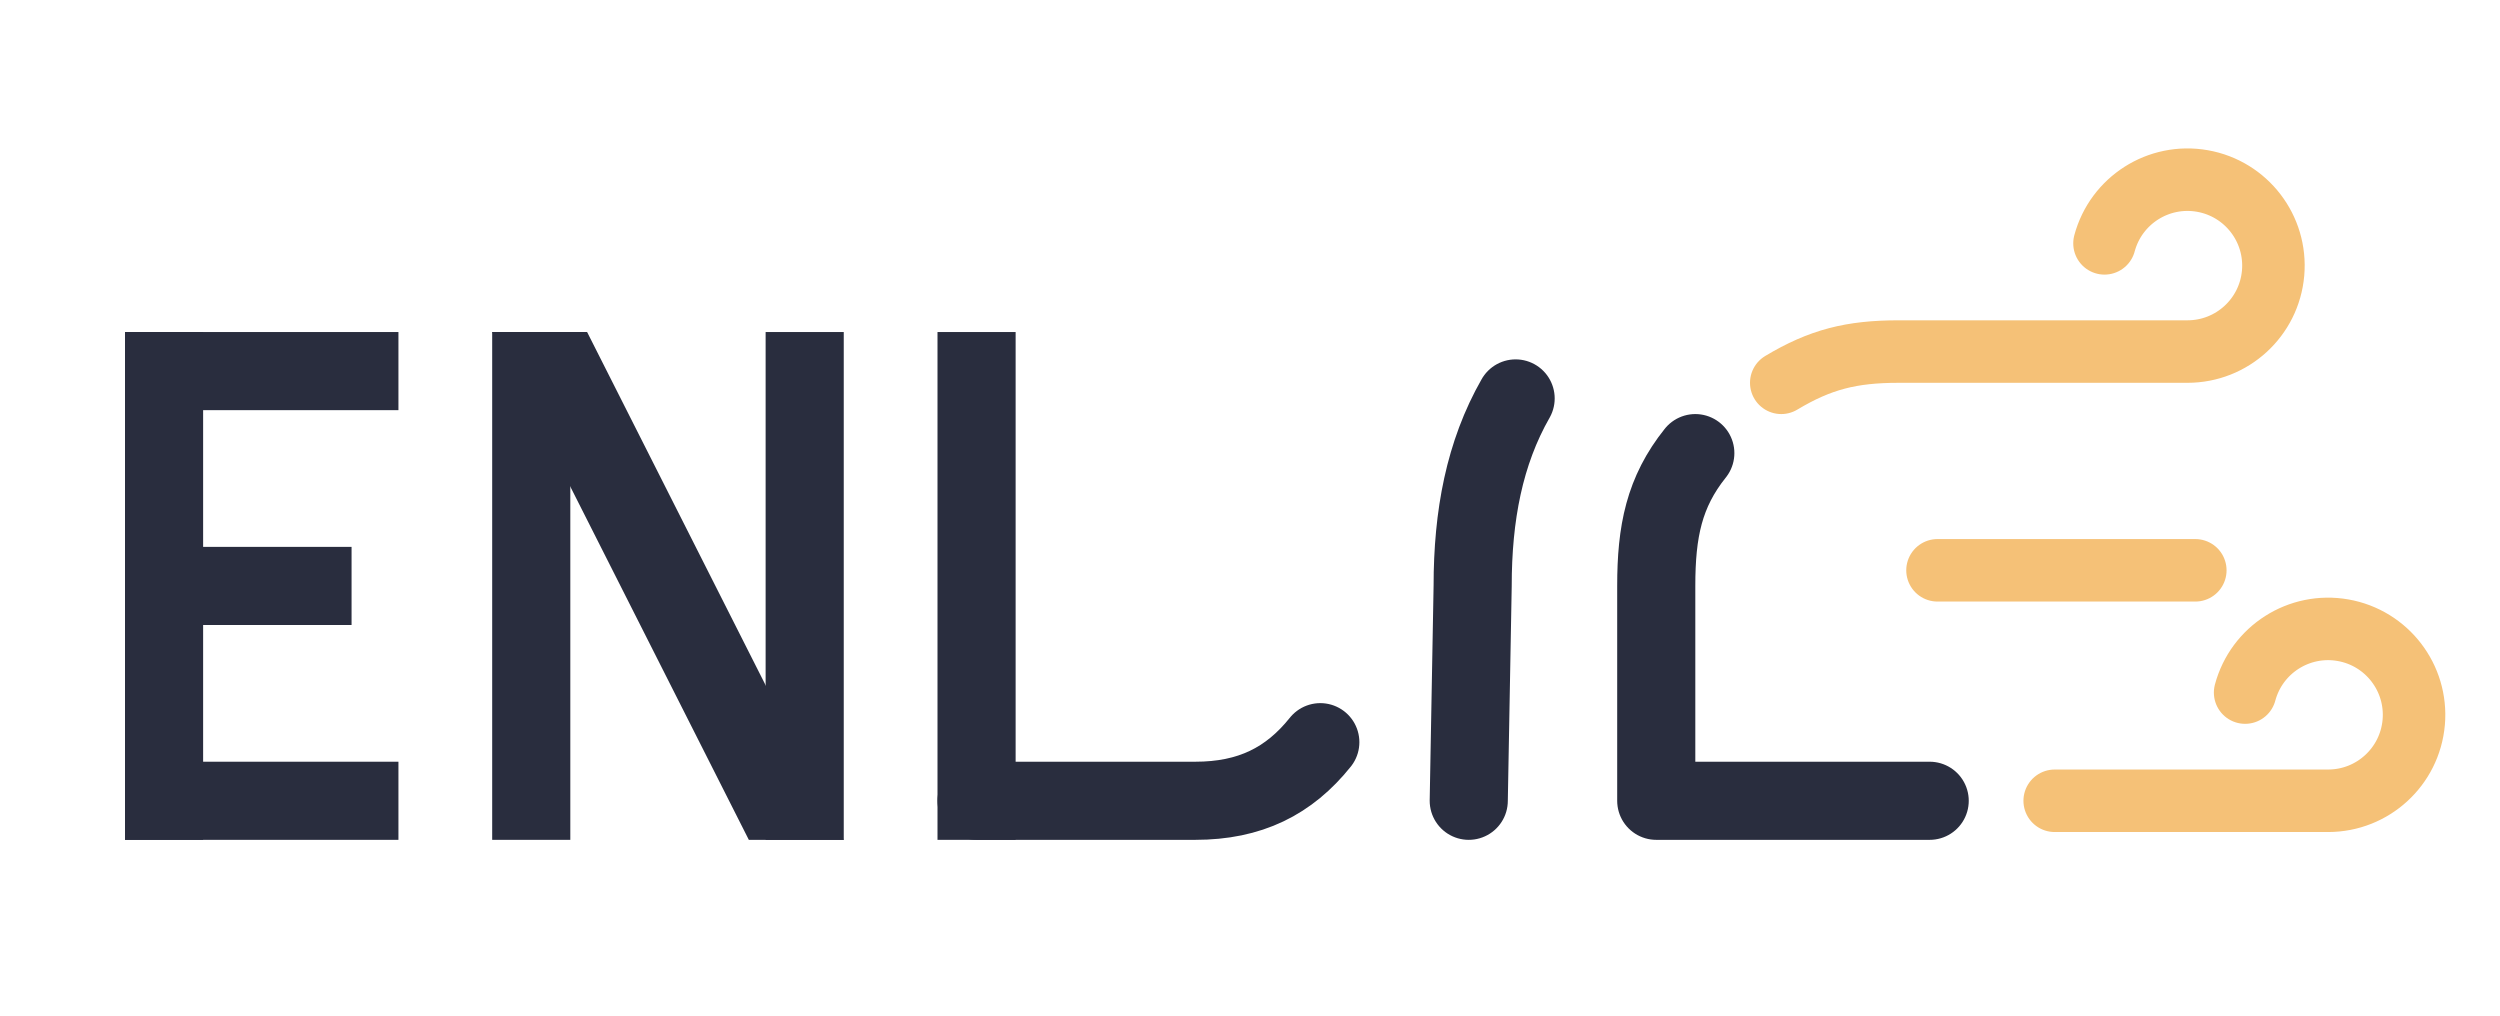
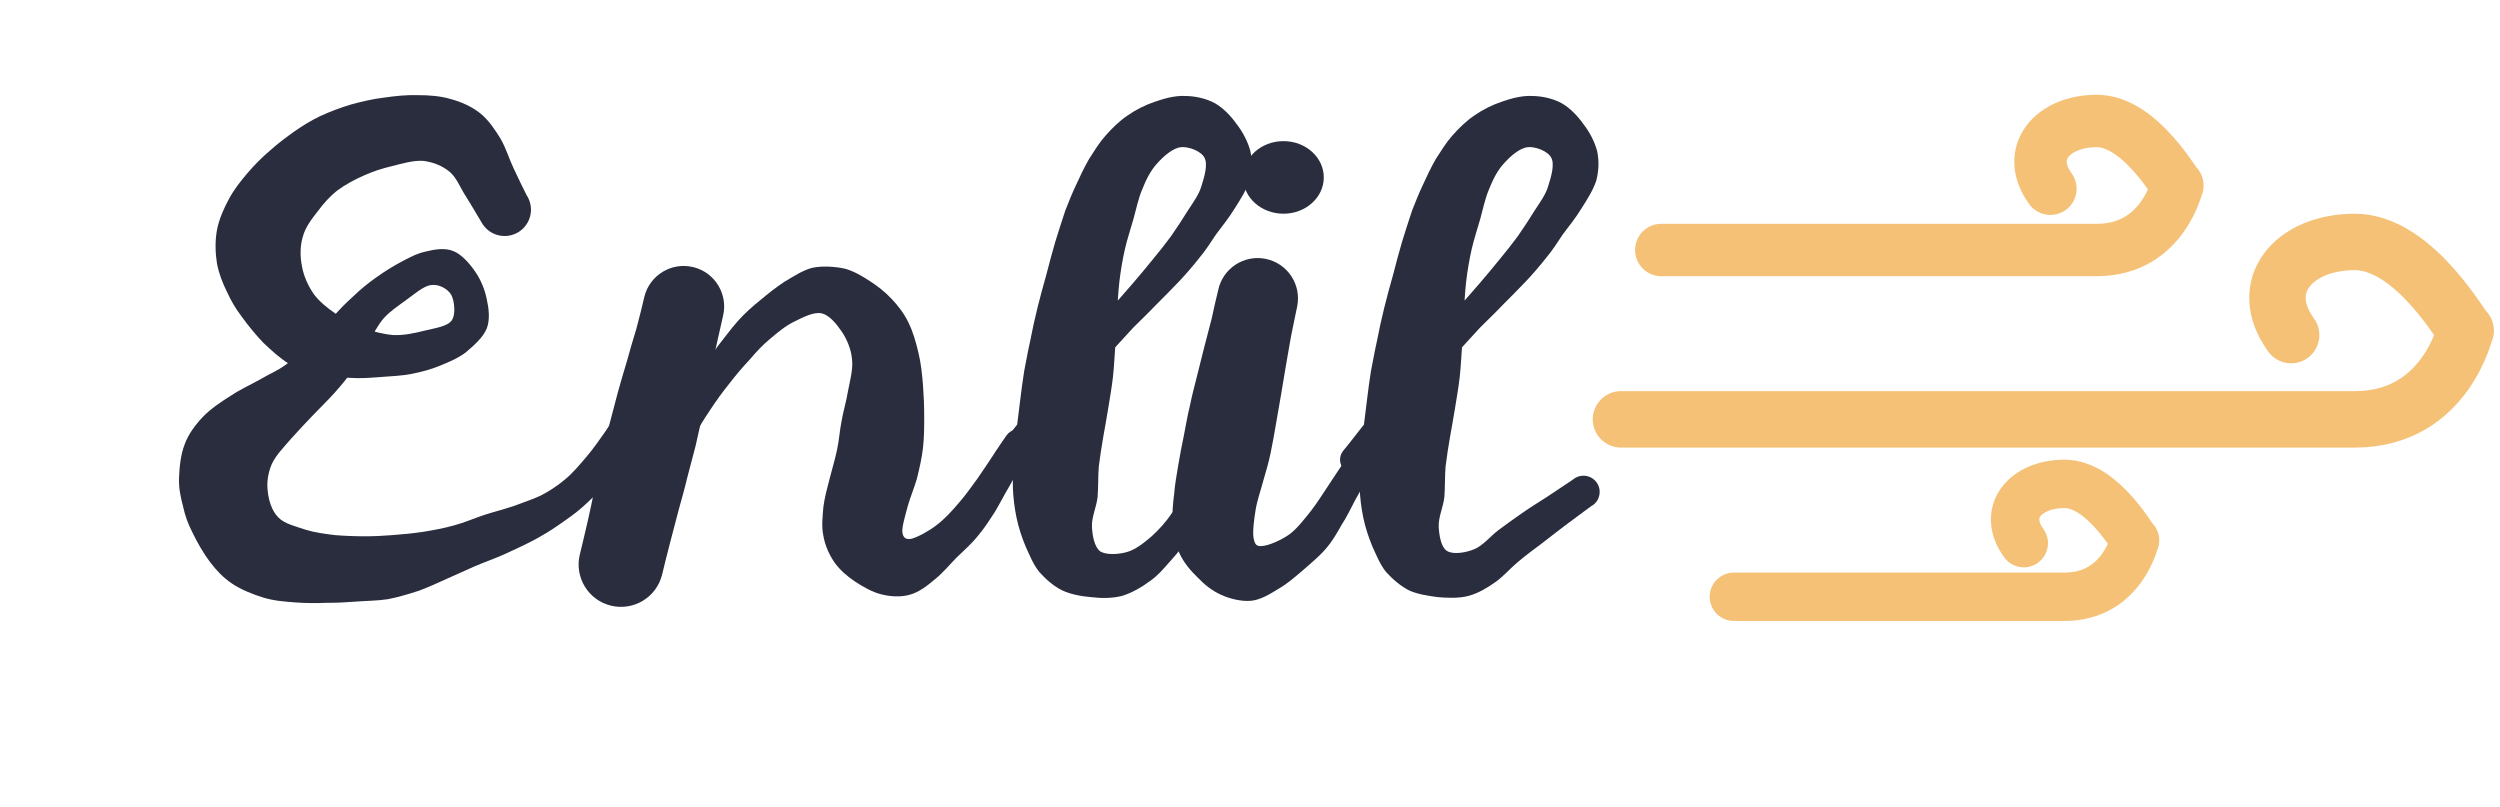
- <svg xmlns="http://www.w3.org/2000/svg" viewBox="0 0 640 260">
-   <g fill="#292d3e">
-     <rect x="32" y="85" width="20" height="130" />
-     <rect x="32" y="85" width="70" height="20" />
-     <rect x="32" y="140" width="58" height="20" />
-     <rect x="32" y="195" width="70" height="20" />
-     <rect x="126" y="85" width="20" height="130" />
-     <rect x="196" y="85" width="20" height="130" />
-     <polygon points="126,85 150.3,85 216,215 191.7,215" />
-     <rect x="240" y="85" width="20" height="130" />
-   </g>
-   <g fill="none" stroke="#292d3e" stroke-width="20" stroke-linecap="round" stroke-linejoin="round">
-     <path d="M250,205 H306 C320,205 330,200 338,190" />
-     <path d="M376,205 L377,150 C377,132 380,116 388,102" />
-     <path d="M434,116 C426,126 424,136 424,150 V205 H494" />
-   </g>
-   <g fill="none" stroke="#f5c177" stroke-width="16" stroke-linecap="round" stroke-linejoin="round">
-     <path d="M456,98 C466,92 474,90 486,90 H560 A22 22 0 1 0 538.75 62.3" />
-     <path d="M496,146 H562" />
-     <path d="M526,205 H596 A22 22 0 1 0 574.75 177.3" />
+ <svg xmlns="http://www.w3.org/2000/svg" viewBox="0 0 620 200">
+   <path d="M130.6 48.4C130 47.3 128.5 44.1 127.4 41.8C126.3 39.5 125.5 36.8 124.2 34.5C122.8 32.2 121.2 29.8 119.1 28.1C117.1 26.5 114.5 25.3 111.9 24.6C109.3 23.8 106.4 23.6 103.7 23.6C100.9 23.5 98.1 23.8 95.3 24.2C92.6 24.5 89.7 25.2 87.1 25.9C84.4 26.7 81.8 27.7 79.4 28.8C77.1 29.9 75 31.2 73 32.6C70.9 34.1 68.9 35.6 67 37.3C65 39 63.1 40.9 61.4 42.9C59.7 44.9 58.1 46.9 56.8 49.3C55.5 51.7 54.3 54.4 53.8 57.1C53.3 59.8 53.4 62.8 53.8 65.3C54.3 67.9 55.2 70.2 56.3 72.4C57.3 74.6 58.4 76.5 60 78.6C61.5 80.7 63.4 83 65.3 85C67.3 86.9 69.6 89 71.8 90.3C74 91.6 75.9 92.2 78.4 92.8C80.9 93.3 83.9 93.6 86.6 93.7C89.3 93.9 91.8 93.7 94.4 93.5C97 93.3 99.8 93.2 102.2 92.7C104.7 92.2 106.9 91.6 109.1 90.7C111.3 89.8 113.5 88.9 115.5 87.4C117.4 85.8 119.8 83.7 120.7 81.5C121.6 79.2 121.2 76.4 120.7 74.1C120.2 71.7 119.2 69.3 117.8 67.3C116.5 65.4 114.5 63.1 112.5 62.3C110.4 61.4 107.9 61.8 105.5 62.4C103.1 62.9 100.5 64.4 98.3 65.6C96 66.9 93.8 68.4 91.8 69.9C89.8 71.4 88.1 73 86.3 74.7C84.6 76.3 83 78.1 81.4 79.9C79.7 81.7 78 83.8 76.2 85.6C74.4 87.4 72.8 89.1 70.8 90.5C68.9 91.9 66.7 92.8 64.5 94.1C62.2 95.4 59.7 96.5 57.3 98.1C54.9 99.6 52.2 101.4 50.3 103.4C48.4 105.4 46.7 107.7 45.8 110.2C44.8 112.7 44.5 115.9 44.4 118.5C44.3 121.1 44.8 123.3 45.4 125.6C45.9 127.9 46.6 129.9 47.8 132.2C48.9 134.5 50.5 137.3 52.1 139.4C53.7 141.5 55.3 143.2 57.5 144.7C59.7 146.2 62.7 147.4 65.3 148.2C67.9 149 70.6 149.2 73.2 149.4C75.8 149.6 78.5 149.6 81 149.5C83.5 149.5 85.7 149.4 88.2 149.2C90.8 149 93.6 149 96.2 148.6C98.8 148.1 101.4 147.3 103.9 146.5C106.3 145.6 108.7 144.5 110.9 143.5C113.2 142.5 115.3 141.5 117.6 140.5C119.9 139.5 122.5 138.6 125 137.5C127.4 136.4 130 135.2 132.3 134C134.5 132.8 136.4 131.7 138.4 130.3C140.4 128.9 142.5 127.5 144.4 125.8C146.2 124.2 148 122.5 149.7 120.5C151.4 118.5 153.1 116.2 154.7 113.9C156.2 111.6 157.7 109.1 159.1 106.7C160.5 104.4 161.8 102.1 163 99.8C164.3 97.4 165.6 95.1 166.7 92.9C167.7 90.6 168.6 88.5 169.4 86.2C170.2 83.9 171.1 80.5 171.6 79C172.1 77.5 172.2 77.4 172.4 77.1A3 3 0 0 0 166.8 74.9C166.4 75.8 165.5 78.1 164.7 80.2C163.9 82.2 162.9 84.8 161.8 87C160.7 89.3 159.4 91.6 158.2 93.8C157 96 155.8 98 154.5 100.2C153.2 102.4 151.7 104.7 150.2 106.9C148.7 109 147.3 111.1 145.6 113.1C143.9 115.1 142 117.4 140 119C138.1 120.6 136.2 121.8 134.1 122.9C132 123.9 129.7 124.6 127.4 125.5C125 126.3 122.6 126.9 120.1 127.7C117.7 128.5 115.2 129.6 112.6 130.3C110.1 131 107.4 131.5 104.9 131.9C102.3 132.3 99.8 132.5 97.4 132.7C95 132.9 92.8 133 90.4 133C88 133 85.4 132.9 83 132.7C80.6 132.4 78.2 132.1 75.9 131.4C73.5 130.6 70.5 129.9 69 128.3C67.4 126.7 66.6 124 66.4 121.8C66.1 119.6 66.5 117.2 67.4 115.1C68.4 112.9 70.4 110.9 72.1 108.9C73.8 107 75.6 105.1 77.4 103.2C79.2 101.3 81.2 99.4 82.9 97.5C84.6 95.6 86.1 93.8 87.5 91.8C88.8 89.8 89.7 87.6 91 85.5C92.3 83.4 93.5 80.9 95.1 79C96.7 77.2 98.7 75.9 100.6 74.5C102.6 73.1 105 70.9 106.9 70.7C108.8 70.4 111 71.6 111.9 73.1C112.7 74.6 113.1 78 112 79.5C110.9 81 107.7 81.4 105.3 82C102.9 82.6 100.2 83.2 97.6 83.1C95.1 82.9 92.4 82.2 90 81.3C87.6 80.4 85.1 79.1 83.1 77.7C81.1 76.3 79.2 74.8 77.8 72.9C76.4 70.9 75.3 68.4 74.9 66.1C74.4 63.7 74.4 61 75.1 58.7C75.7 56.4 77.3 54.3 78.8 52.4C80.2 50.5 81.8 48.7 83.7 47.2C85.6 45.8 88 44.5 90.3 43.5C92.5 42.5 94.7 41.8 97.2 41.2C99.6 40.6 102.6 39.7 105 39.9C107.4 40.2 109.7 41.1 111.5 42.6C113.3 44.1 114.2 46.7 115.6 48.8C117 51 119 54.5 119.7 55.6A6.5 6.5 0 0 0 130.6 48.4Z" fill="#292d3e" />
+   <path d="M159.8 73.6C159.5 75 158.5 79 157.8 81.6C157 84.2 156.2 86.9 155.5 89.5C154.7 92.2 153.9 94.8 153.2 97.4C152.5 100.1 151.8 102.7 151.1 105.4C150.4 108.1 149.8 110.7 149.2 113.4C148.6 116.1 148 118.8 147.4 121.5C146.9 124.1 146.3 126.8 145.7 129.5C145.1 132.2 144.1 136.2 143.8 137.5A10.5 10.5 0 0 0 164.2 142.5C164.5 141.2 165.5 137.2 166.2 134.5C166.9 131.8 167.6 129.2 168.3 126.5C169 123.9 169.8 121.2 170.4 118.6C171.1 115.9 171.8 113.3 172.5 110.6C173.1 107.9 173.7 105.2 174.3 102.6C174.8 99.9 175.3 97.2 175.9 94.5C176.4 91.8 176.9 89.1 177.5 86.4C178.1 83.7 179 79.7 179.3 78.4A10 10 0 0 0 159.8 73.6Z" fill="#292d3e" />
+   <path d="M159.5 135.8C160 134.6 161.7 131.2 162.7 128.9C163.7 126.6 164.7 124.2 165.7 121.9C166.7 119.6 167.6 117.3 168.7 115.1C169.7 112.9 170.6 110.9 171.8 108.7C173.1 106.4 174.6 103.9 176.1 101.7C177.6 99.4 179.2 97.2 180.9 95.1C182.5 93 184.3 90.9 186 89.1C187.6 87.2 189.1 85.6 190.9 84.1C192.8 82.5 194.8 80.8 196.9 79.8C199.1 78.7 201.8 77.3 203.7 77.7C205.7 78.1 207.5 80.4 208.8 82.3C210 84.1 211.1 86.6 211.3 89.1C211.6 91.5 210.8 94.4 210.3 97C209.9 99.5 209.1 102.1 208.7 104.5C208.2 107 208.1 109.2 207.6 111.5C207.1 113.9 206.3 116.5 205.7 118.9C205.1 121.2 204.5 123.4 204.2 125.7C204 128.1 203.7 130.6 204.2 132.9C204.6 135.2 205.6 137.5 206.9 139.4C208.2 141.3 210.1 142.9 212 144.2C214 145.5 216.4 146.9 218.6 147.4C220.9 148 223.5 148.1 225.6 147.5C227.8 146.9 229.8 145.4 231.7 143.8C233.6 142.3 235.3 140.3 237.1 138.4C239 136.6 241.1 134.7 242.6 132.8C244.2 130.9 245.4 129 246.7 127C247.9 125 248.9 123 250.2 120.8C251.4 118.6 253.3 115.3 254.2 113.8C255 112.3 255.2 112.3 255.4 112A3.5 3.5 0 0 0 249.6 108C249 108.8 247.5 111.1 246.3 112.9C245.1 114.7 243.8 116.7 242.4 118.7C240.9 120.7 239.5 122.8 237.8 124.7C236.1 126.7 234.3 128.7 232.3 130.2C230.4 131.7 227.6 133.2 226.1 133.6C224.7 133.9 224 133.4 223.8 132.1C223.6 130.8 224.5 127.9 225.1 125.6C225.7 123.4 226.7 121.1 227.4 118.7C228 116.2 228.6 113.7 228.9 111.1C229.2 108.5 229.2 105.8 229.2 103.2C229.2 100.6 229.1 98.1 228.9 95.5C228.7 92.9 228.4 90.1 227.8 87.6C227.2 85 226.4 82.2 225.3 80C224.2 77.7 222.7 75.8 221.1 74.1C219.5 72.4 217.6 70.9 215.7 69.7C213.7 68.4 211.7 67.2 209.4 66.6C207 66.1 204 65.9 201.5 66.4C199.1 67 196.7 68.6 194.5 69.9C192.4 71.3 190.5 72.8 188.6 74.4C186.6 76 184.8 77.6 183 79.6C181.3 81.5 179.5 84 177.9 86C176.4 88.1 175.4 89.8 174 91.9C172.6 94.1 170.9 96.7 169.5 99C168.1 101.2 166.9 103.1 165.6 105.3C164.4 107.4 163.2 109.7 162.1 111.9C160.9 114.2 159.8 116.5 158.7 118.8C157.6 121 156.6 123.3 155.5 125.6C154.4 127.8 152.8 131.1 152.3 132.2A4 4 0 0 0 159.5 135.8Z" fill="#292d3e" />
+   <path d="M252.6 116.2C253.4 115.2 255.7 112.3 257.2 110.3C258.8 108.4 260.3 106.4 261.8 104.5C263.3 102.5 264.9 100.6 266.4 98.6C267.9 96.7 269.4 94.8 271 92.8C272.6 90.9 274.1 89 275.7 87.1C277.4 85.2 279.2 83.3 281 81.3C282.9 79.4 284.9 77.5 286.7 75.6C288.6 73.7 290.6 71.7 292.4 69.8C294.2 67.9 295.9 65.9 297.4 64C299 62.1 300.2 60.2 301.6 58.1C303.1 56.1 304.8 54 306.2 51.7C307.6 49.5 309.2 47 309.9 44.7C310.5 42.3 310.6 39.9 310.1 37.5C309.5 35.2 308.2 32.7 306.7 30.8C305.3 28.8 303.4 26.8 301.3 25.6C299.1 24.4 296.3 23.8 293.8 23.8C291.4 23.7 288.8 24.4 286.5 25.2C284.1 26 281.7 27.2 279.7 28.6C277.6 30 275.8 31.8 274.2 33.6C272.6 35.4 271.4 37.4 270.1 39.4C268.9 41.5 267.9 43.6 266.9 45.8C265.9 47.9 265.1 49.9 264.2 52.2C263.4 54.6 262.5 57.4 261.7 60C260.9 62.7 260.2 65.4 259.5 68.1C258.7 70.8 258 73.6 257.3 76.3C256.6 79.1 256 81.9 255.5 84.5C254.9 87.1 254.5 89.6 254 92C253.6 94.5 253.3 96.9 253 99.3C252.7 101.8 252.4 104.2 252.1 106.6C251.8 109 251.6 111.4 251.4 113.8C251.3 116.2 251.1 118.6 251.2 121.1C251.3 123.5 251.6 126 252.1 128.4C252.6 130.8 253.4 133.2 254.3 135.4C255.3 137.6 256.2 139.9 257.7 141.8C259.3 143.6 261.2 145.3 263.4 146.4C265.5 147.4 268.2 147.9 270.7 148.1C273.2 148.4 275.8 148.4 278.2 147.8C280.6 147.1 283.2 145.6 285.2 144.1C287.2 142.7 288.5 141.1 290.2 139.2C291.8 137.4 293.7 135.2 295.1 133.1C296.6 131 297.8 128.9 298.9 126.6C300 124.4 300.9 121.8 301.7 119.4C302.6 116.9 303.3 114.4 304.1 112C304.9 109.6 305.6 107.5 306.4 105.1C307.2 102.8 308.2 100.4 309 98C309.8 95.6 310.6 93.3 311.4 91C312.2 88.6 313.2 85.7 313.7 84C314.3 82.3 314.6 81.5 314.8 81A3 3 0 0 0 309.1 79C308.8 80 307.8 82.8 307 85C306.2 87.1 305.3 89.6 304.5 91.9C303.6 94.2 302.8 96.4 301.9 98.8C301 101.2 299.9 103.9 299.1 106.3C298.2 108.8 297.4 111.2 296.6 113.6C295.8 115.9 295 118.3 294 120.6C293 122.8 292.1 125.3 290.6 127.3C289.2 129.4 287.3 131.5 285.5 133.1C283.6 134.7 281.6 136.3 279.5 136.9C277.4 137.5 274.3 137.7 272.8 136.7C271.4 135.6 270.9 132.8 270.8 130.6C270.7 128.3 271.9 125.8 272.2 123.3C272.4 120.9 272.3 118.2 272.5 115.7C272.8 113.2 273.2 110.8 273.6 108.4C274 106.1 274.4 104 274.8 101.5C275.2 99 275.7 96.2 276 93.6C276.3 90.9 276.4 88.4 276.6 85.7C276.7 83.1 276.8 80.3 277 77.7C277.2 75.1 277.3 72.6 277.6 69.9C277.9 67.3 278.4 64.3 279 61.7C279.6 59.1 280.4 56.8 281.1 54.3C281.8 51.8 282.3 49.2 283.3 46.9C284.2 44.6 285.4 42.2 287 40.5C288.6 38.7 290.9 36.7 292.9 36.5C294.8 36.3 297.9 37.5 298.7 39.1C299.6 40.7 298.7 43.8 298 46C297.4 48.2 295.9 50.2 294.6 52.2C293.3 54.3 291.8 56.6 290.4 58.6C288.9 60.6 287.6 62.3 286 64.2C284.4 66.2 282.7 68.2 281 70.2C279.2 72.3 277.4 74.3 275.6 76.4C273.9 78.5 272.1 80.5 270.4 82.6C268.7 84.6 267.1 86.5 265.6 88.4C264 90.4 262.4 92.3 260.9 94.3C259.3 96.2 257.8 98.2 256.3 100.2C254.8 102.1 253.2 104.1 251.7 106C250.2 107.9 247.9 110.9 247.1 111.8A3.5 3.5 0 0 0 252.6 116.2Z" fill="#292d3e" />
+   <path d="M302.1 72C301.8 73.1 301 76.7 300.5 79C299.9 81.4 299.2 83.9 298.6 86.3C298 88.7 297.4 91.1 296.8 93.5C296.2 95.9 295.6 98.1 295.1 100.6C294.5 103 294.1 105.5 293.6 108C293.1 110.4 292.6 113 292.2 115.4C291.8 117.8 291.4 120 291.2 122.4C290.9 124.8 290.6 127.5 290.9 130C291.1 132.4 291.5 135 292.5 137.2C293.5 139.4 295.2 141.5 297 143.2C298.7 145 300.6 146.5 302.8 147.5C305 148.5 307.8 149.2 310.2 149C312.6 148.8 315 147.3 317.1 146C319.2 144.8 320.9 143.3 322.8 141.7C324.7 140 327.1 138.1 328.7 136.2C330.4 134.3 331.5 132.3 332.7 130.2C334 128.2 335 126.1 336.2 123.8C337.4 121.6 339.4 118.2 340.2 116.9C340.9 115.6 340.7 116.1 340.8 116A3.5 3.5 0 0 0 335 112C334.8 112.4 334.5 112.6 333.7 114C332.8 115.3 331.1 117.9 329.7 120C328.3 122.1 326.8 124.5 325.2 126.6C323.5 128.7 321.8 131 319.8 132.5C317.7 134 314.6 135.3 313.1 135.4C311.6 135.6 311.2 135 310.9 133.5C310.6 132 311 128.8 311.4 126.4C311.8 124 312.7 121.5 313.3 119.2C314 116.8 314.6 114.8 315.1 112.4C315.6 110 316.1 107.2 316.5 104.8C316.9 102.4 317.3 100.2 317.7 97.9C318.1 95.5 318.5 93.1 318.9 90.7C319.3 88.2 319.8 85.7 320.2 83.3C320.7 80.9 321.4 77.3 321.7 76A10 10 0 0 0 302.1 72Z" fill="#292d3e" />
+   <path d="M308.3 44A10 9 0 1 0 328.3 44A10 9 0 1 0 308.3 44Z" fill="#292d3e" />
+   <path d="M338.6 116.2C339.4 115.2 341.7 112.3 343.2 110.3C344.8 108.4 346.3 106.4 347.8 104.5C349.3 102.5 350.9 100.6 352.4 98.6C353.9 96.7 355.4 94.8 357 92.8C358.6 90.9 360.1 89 361.7 87.1C363.4 85.2 365.2 83.3 367 81.3C368.9 79.4 370.9 77.5 372.7 75.6C374.6 73.7 376.6 71.7 378.4 69.8C380.2 67.9 381.9 65.9 383.4 64C385 62.1 386.2 60.2 387.6 58.1C389.1 56.1 390.8 54 392.2 51.7C393.6 49.5 395.2 47 395.9 44.7C396.5 42.3 396.6 39.9 396.1 37.5C395.5 35.2 394.2 32.7 392.7 30.8C391.3 28.8 389.4 26.8 387.3 25.6C385.1 24.4 382.3 23.8 379.8 23.8C377.4 23.7 374.8 24.4 372.5 25.2C370.1 26 367.7 27.2 365.7 28.6C363.6 30 361.8 31.8 360.2 33.6C358.6 35.4 357.4 37.4 356.1 39.4C354.9 41.5 353.9 43.6 352.9 45.8C351.9 47.9 351.1 49.9 350.2 52.2C349.4 54.6 348.5 57.4 347.7 60C346.9 62.7 346.2 65.4 345.5 68.1C344.7 70.8 344 73.6 343.3 76.3C342.6 79.1 342 81.9 341.5 84.5C340.9 87.1 340.5 89.6 340 92C339.6 94.5 339.3 96.9 339 99.3C338.7 101.8 338.4 104.2 338.1 106.6C337.8 109 337.6 111.4 337.4 113.8C337.3 116.2 337.1 118.6 337.2 121.1C337.3 123.5 337.6 126 338.1 128.4C338.6 130.8 339.4 133.2 340.3 135.4C341.3 137.6 342.2 139.9 343.7 141.8C345.3 143.6 347.3 145.3 349.4 146.4C351.6 147.4 354.3 147.8 356.7 148.1C359.2 148.3 361.8 148.4 364.1 147.8C366.5 147.2 368.8 145.8 370.8 144.4C372.8 143 374.5 141 376.4 139.4C378.3 137.8 380.3 136.3 382.2 134.9C384.1 133.4 386 132 387.9 130.5C389.8 129.1 392.5 127.1 393.7 126.2C394.9 125.3 394.8 125.4 395 125.3A4 4 0 0 0 390.4 118.7C390.3 118.8 390.8 118.4 389.7 119.2C388.6 119.9 385.7 121.9 383.7 123.2C381.7 124.5 379.7 125.7 377.7 127.1C375.7 128.5 373.7 129.9 371.7 131.4C369.7 132.9 367.7 135.4 365.6 136.2C363.5 137.1 360.3 137.6 358.8 136.6C357.4 135.7 356.9 132.8 356.8 130.6C356.7 128.3 357.9 125.8 358.2 123.3C358.4 120.9 358.3 118.2 358.5 115.7C358.8 113.2 359.2 110.8 359.6 108.4C360 106.1 360.4 104 360.8 101.5C361.2 99 361.7 96.2 362 93.6C362.3 90.9 362.4 88.4 362.6 85.7C362.7 83.1 362.8 80.3 363 77.7C363.2 75.1 363.3 72.6 363.6 69.9C363.9 67.3 364.4 64.3 365 61.7C365.6 59.1 366.4 56.8 367.1 54.3C367.8 51.8 368.3 49.2 369.3 46.9C370.2 44.6 371.4 42.2 373 40.5C374.6 38.7 376.9 36.7 378.9 36.5C380.8 36.3 383.9 37.5 384.7 39.1C385.6 40.7 384.7 43.8 384 46C383.4 48.2 381.9 50.2 380.6 52.2C379.3 54.3 377.8 56.6 376.4 58.6C374.9 60.6 373.6 62.3 372 64.2C370.4 66.2 368.7 68.2 367 70.2C365.2 72.3 363.4 74.3 361.6 76.4C359.9 78.5 358.1 80.5 356.4 82.6C354.7 84.6 353.1 86.5 351.6 88.4C350 90.4 348.4 92.3 346.9 94.3C345.3 96.2 343.8 98.2 342.3 100.2C340.8 102.1 339.2 104.1 337.7 106C336.2 107.9 333.9 110.9 333.1 111.8A3.5 3.5 0 0 0 338.6 116.2Z" fill="#292d3e" />
+   <g fill="none" stroke="#f5c177" stroke-linecap="round">
+     <path d="M412 62H520c16.8,0 20.0,-16.8 20.0,-16.0s-9.0,-16.0 -20.0,-16.0s-17.9,8.0 -11.5,16.8" stroke-width="13" />
+     <path d="M402 104H584c23.1,0 27.5,-23.1 27.5,-22.0s-12.3,-22.0 -27.5,-22.0s-24.6,11.0 -15.8,23.1" stroke-width="14" />
+     <path d="M430 148H512c14.7,0 17.5,-14.7 17.5,-14.0s-7.8,-14.0 -17.5,-14.0s-15.7,7.0 -10.1,14.7" stroke-width="12" />
  </g>
</svg>
